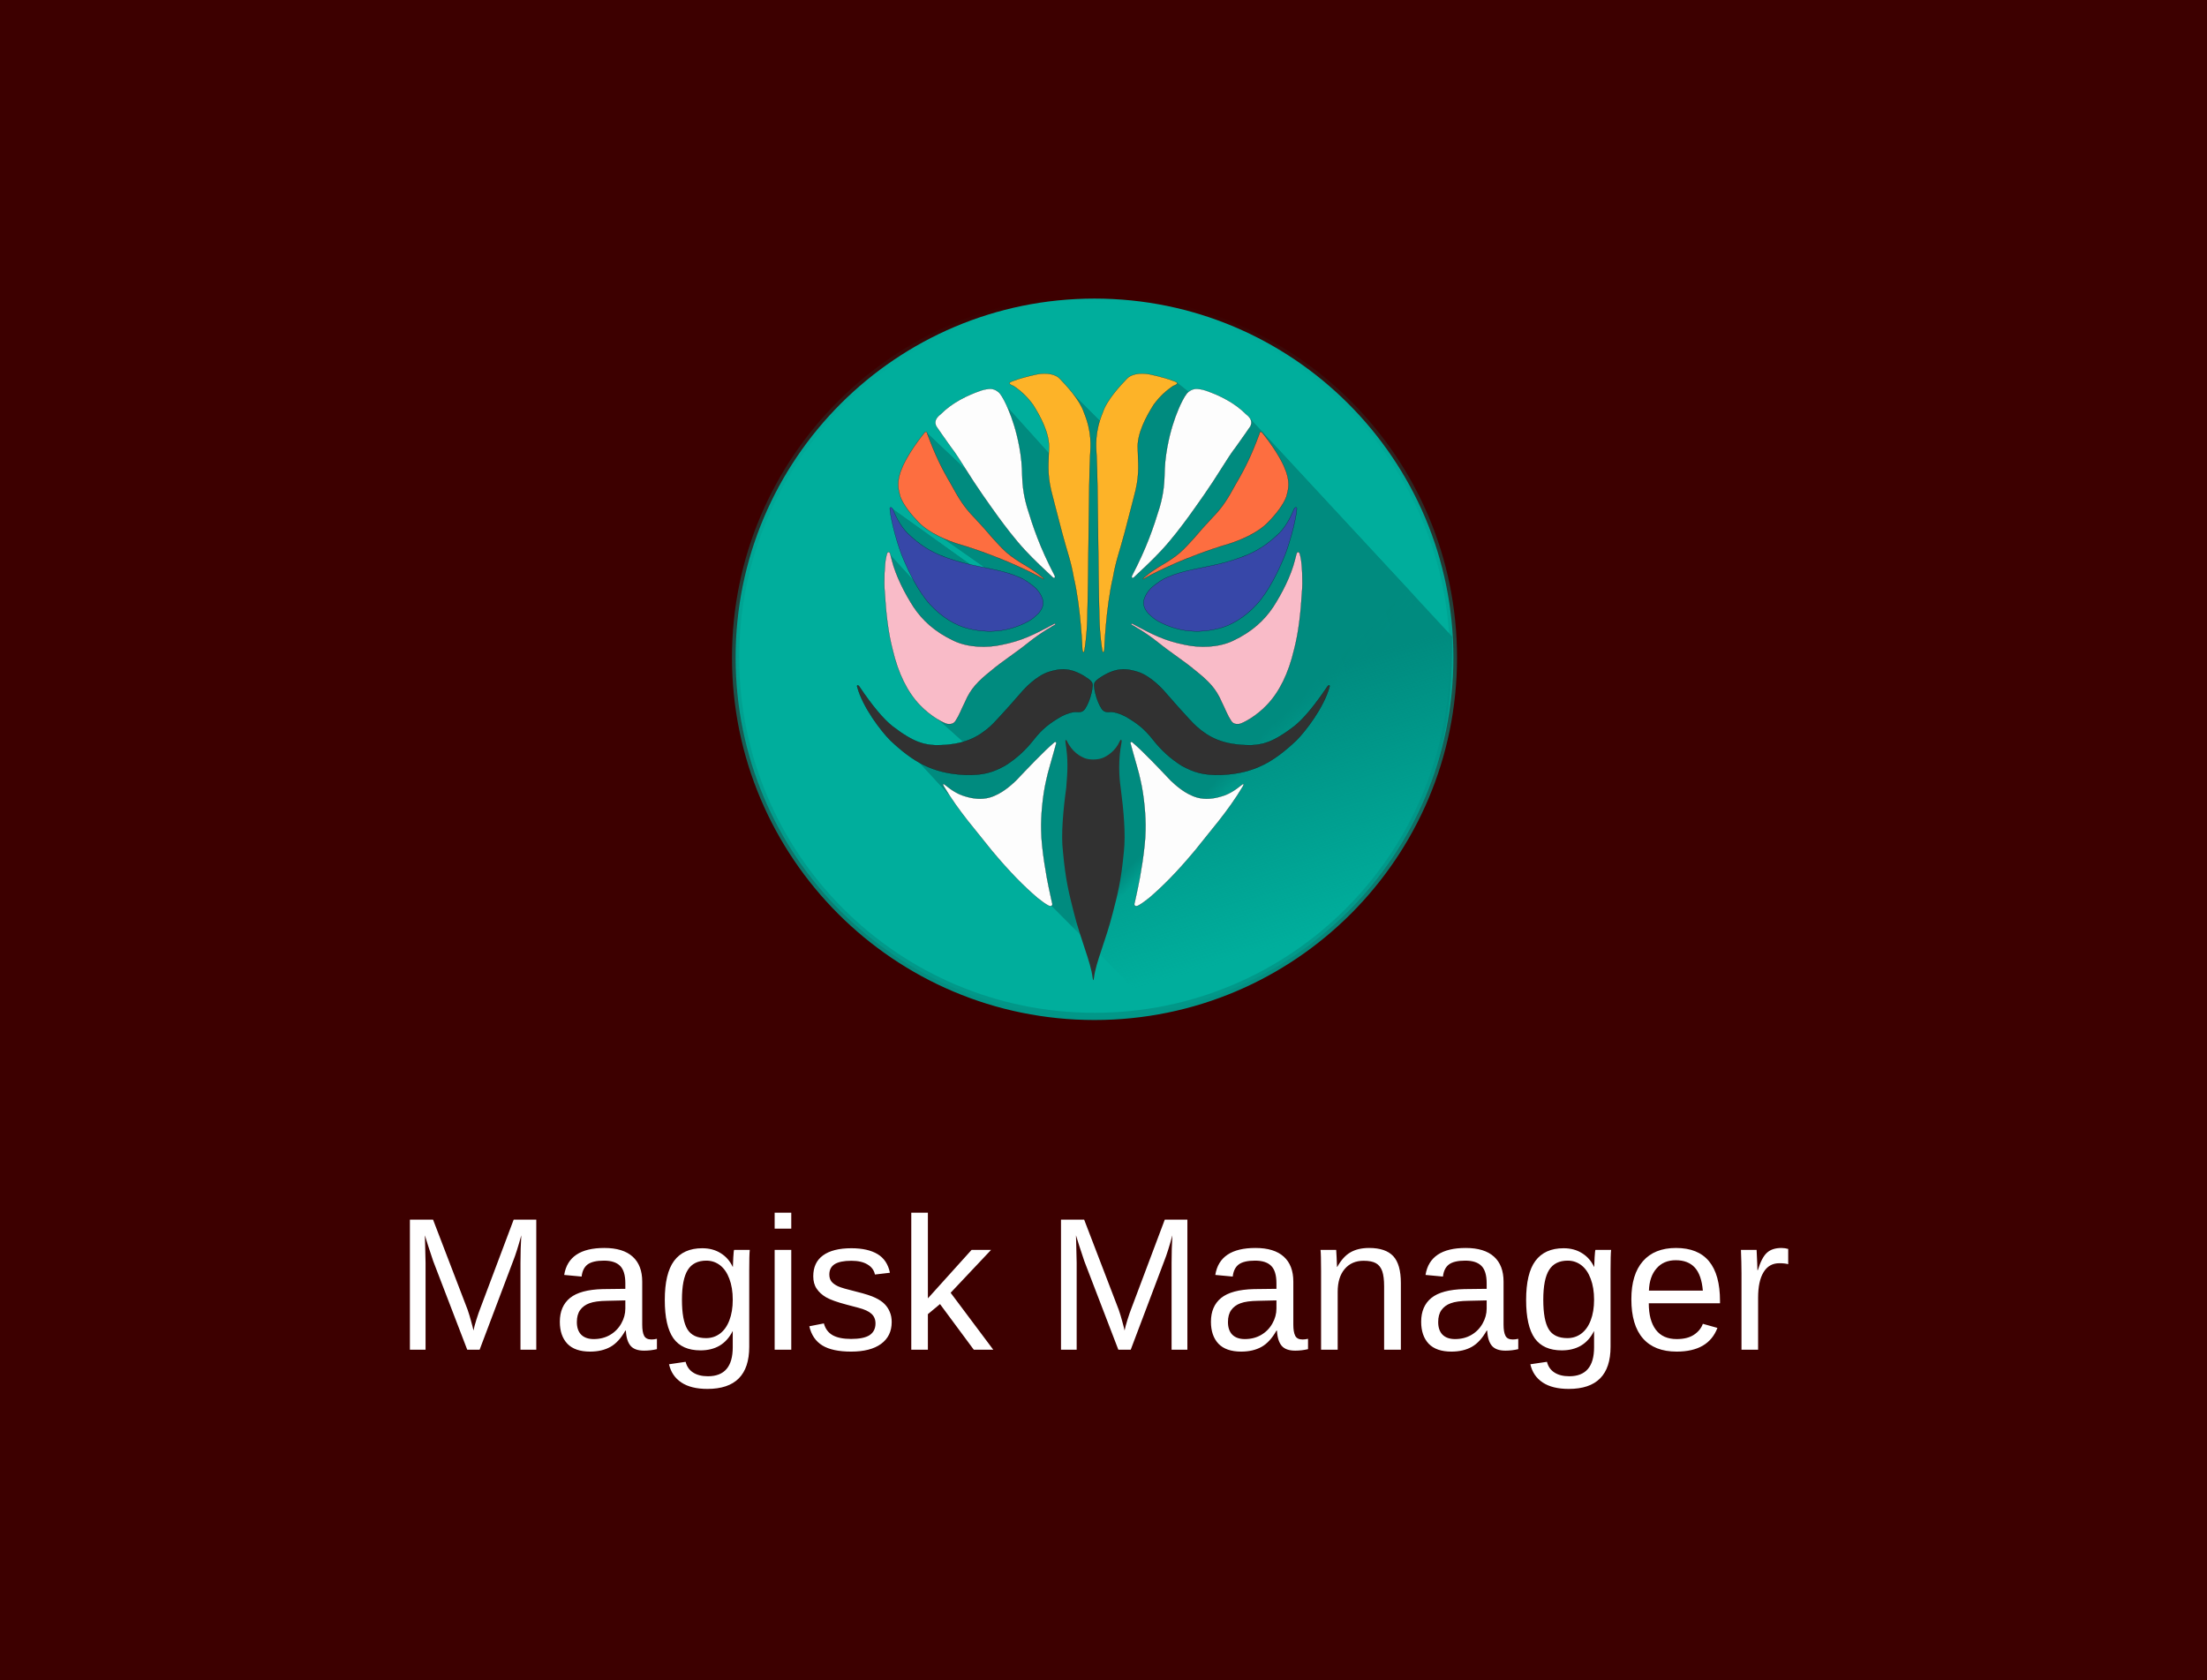
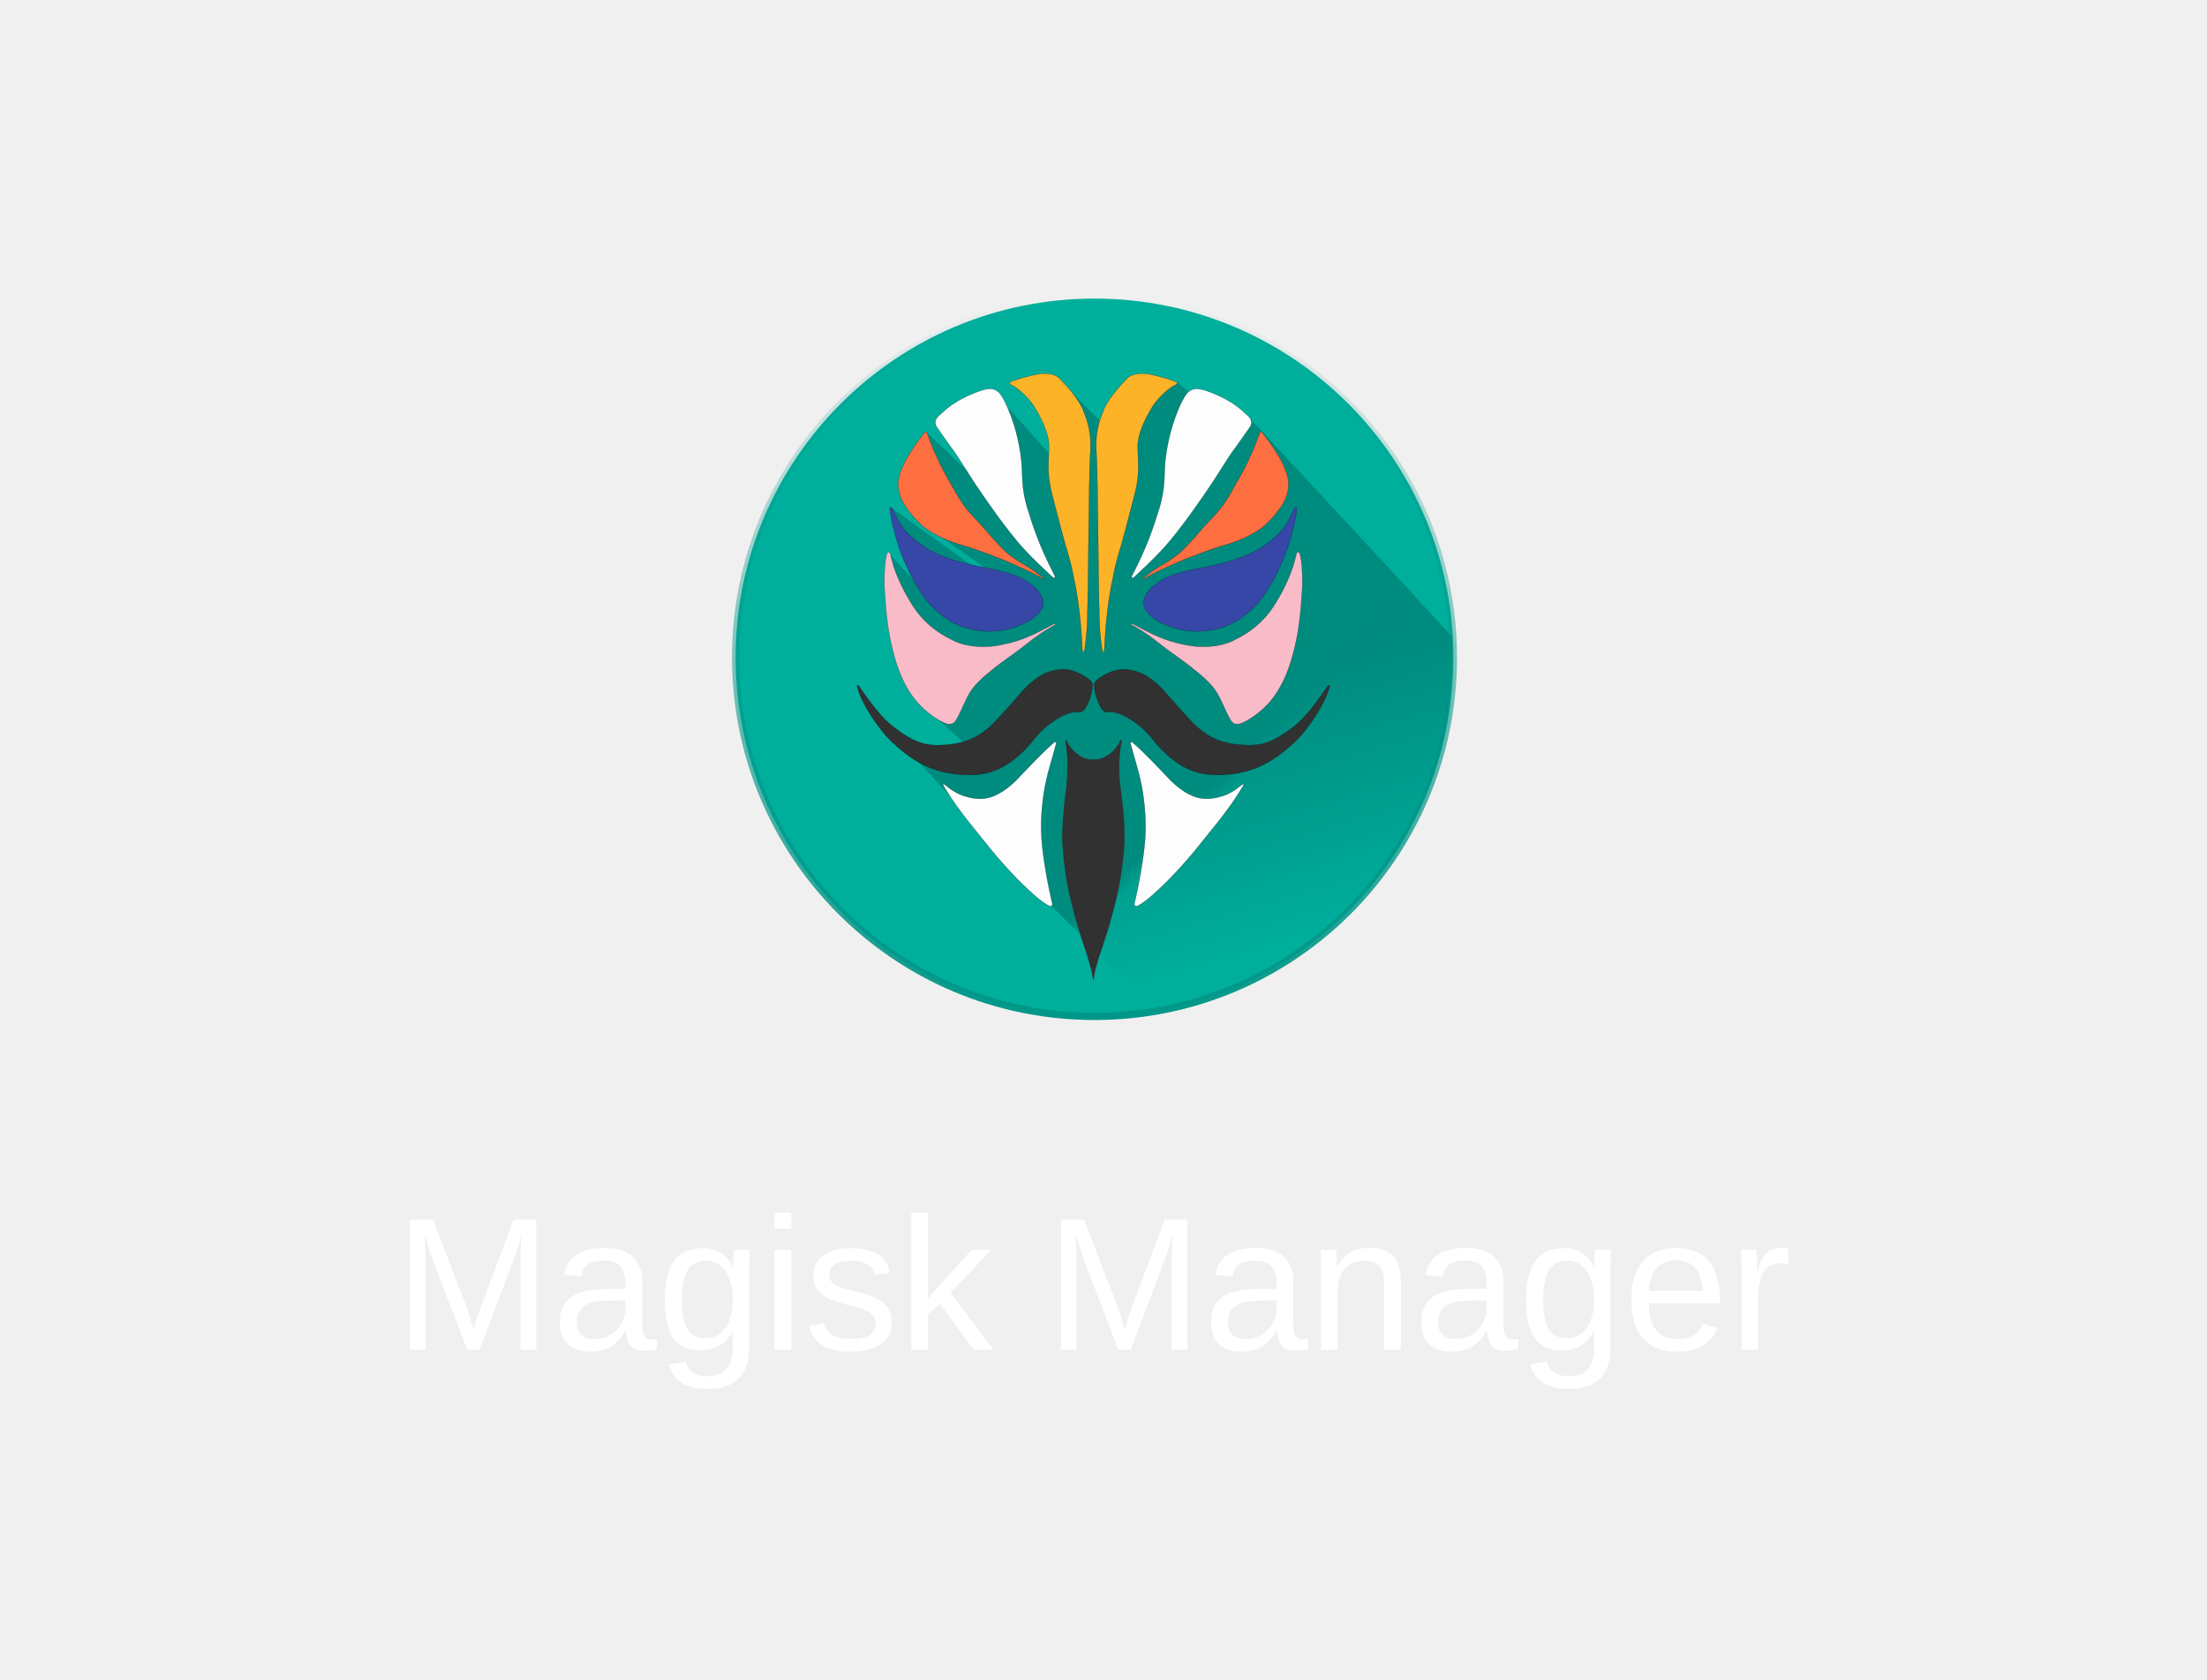
<svg xmlns="http://www.w3.org/2000/svg" xmlns:xlink="http://www.w3.org/1999/xlink" version="1.1" id="svg825" width="67mm" height="51mm" viewBox="0 0 253.228 192.756">
  <defs id="defs829">
    <linearGradient id="linearGradient1780">
      <stop style="stop-color:#019788;stop-opacity:1;" offset="0" id="stop1776" />
      <stop style="stop-color:#019788;stop-opacity:0;" offset="1" id="stop1778" />
    </linearGradient>
    <linearGradient id="linearGradient1711">
      <stop style="stop-color:#008b7f;stop-opacity:1;" offset="0" id="stop1707" />
      <stop style="stop-color:#008b7f;stop-opacity:0;" offset="1" id="stop1709" />
    </linearGradient>
    <linearGradient xlink:href="#linearGradient1711" id="linearGradient1713" x1="1064.29" y1="165.366" x2="1104.074" y2="303.562" gradientUnits="userSpaceOnUse" gradientTransform="matrix(0.2541206,0,0,0.2541206,-122.1329,8.222746)" />
    <linearGradient xlink:href="#linearGradient1711" id="linearGradient1713-6" x1="993.817" y1="270.765" x2="1000.119" y2="277.092" gradientUnits="userSpaceOnUse" gradientTransform="matrix(0.2541206,0,0,0.2541206,-122.1329,8.222743)" />
    <linearGradient xlink:href="#linearGradient1780" id="linearGradient1782" x1="599.277" y1="593.785" x2="599.277" y2="190.048" gradientUnits="userSpaceOnUse" gradientTransform="matrix(0.2541206,0,0,0.2541206,-25.2965,-54.02023)" />
  </defs>
-   <rect style="opacity:1;fill:#3d0000;fill-opacity:1;stroke:#403d72;stroke-width:4.042;stroke-linecap:round;stroke-linejoin:round;stroke-miterlimit:4;stroke-dasharray:none;stroke-dashoffset:19.011;stroke-opacity:1;paint-order:markers fill stroke" id="rect926" width="457.432" height="227.751" x="-96.505" y="-12.799" />
  <g id="g3219" transform="matrix(0.805708,0,0,0.805708,23.12404,38.71938)">
    <circle cx="127.166" cy="45.574" r="51.111" id="path1411" style="opacity:1;fill:#00ae9c;fill-opacity:1;stroke:url(#linearGradient1782);stroke-width:1.027;stroke-linecap:round;stroke-linejoin:round;stroke-miterlimit:4;stroke-dasharray:none;stroke-dashoffset:19.011;stroke-opacity:1;paint-order:markers fill stroke" />
    <path id="path1590-4" d="m 149.466,11.726 28.629,30.872 c 0.028,5.283 -0.215,11.372 -1.898,17.425 -1.363,4.905 -3.85,9.853 -6.489,13.799 -3.876,5.796 -9.499,11.128 -14.954,14.714 -7.743,5.091 -15.346,7.259 -18.838,7.358 l -14.892,-14.976 -19.584,-21.229 7.624,-1.57 -7.4,-6.653 -3.85,-20.78 6.354,6.952 -5.738,-13.209 13.026,9.322 0.748,-0.523 -9.232,-6.466 0.262,-13.231 8.036,7.587 3.027,-11.698 6.802,7.55 2.99,-8.933 3.999,3.999 10.727,-5.681 3.7,2.953 z" style="opacity:1;fill:url(#linearGradient1713);fill-opacity:1;stroke:none;stroke-width:0.025;stroke-linecap:butt;stroke-linejoin:miter;stroke-miterlimit:4;stroke-dasharray:none;stroke-opacity:1" />
    <path id="path1590-4-7" d="m 149.466,11.726 28.629,30.872 c 0.028,5.283 -0.215,11.372 -1.898,17.425 -1.363,4.905 -3.85,9.853 -6.489,13.799 -3.876,5.796 -9.499,11.128 -14.954,14.714 -7.743,5.091 -15.346,7.259 -18.838,7.358 l -14.892,-14.976 -19.584,-21.229 7.624,-1.57 -7.4,-6.653 -3.85,-20.78 6.354,6.952 -5.738,-13.209 13.026,9.322 0.747,-0.523 -9.232,-6.466 0.262,-13.231 8.036,7.587 3.027,-11.698 6.802,7.55 2.99,-8.933 3.999,3.999 10.727,-5.681 3.7,2.953 z" style="opacity:1;fill:url(#linearGradient1713-6);fill-opacity:1;stroke:none;stroke-width:0.025;stroke-linecap:butt;stroke-linejoin:miter;stroke-miterlimit:4;stroke-dasharray:none;stroke-opacity:1" />
    <g transform="matrix(0.2541206,0,0,0.2541206,-25.2965,-54.02023)" id="g1588">
      <g id="g1533">
        <path id="path1393" d="m 554.765,239.846 c 3.135,2.207 6.837,5.041 10.745,10.421 3.88,6.089 9.55,16.26 8.901,24.865 -0.053,7.027 -1.118,12.869 1.204,22.972 0,0 2.987,11.875 6.225,24.092 2.826,10.664 4.86,15.503 6.496,25.018 3.99,17.056 4.821,40.29 4.821,40.29 0.251,1.882 0.89,2.059 1.205,0.142 0.124,-0.756 1.297,-7.458 1.568,-17.38 0.77,-28.176 0.749,-74.89 1.563,-91.034 0.376,-6.024 1.065,-13.655 -3.453,-24.636 -2.259,-6.965 -9.814,-15.079 -13.516,-18.907 -2.008,-2.322 -7.086,-3.603 -12.67,-2.473 0,0 -7.386,1.461 -13.088,3.592 -1.291,0.425 -2.524,0.949 -2.46,1.448 0.088,0.686 1.872,1.323 2.46,1.589 z" style="opacity:1;fill:#fdb328;fill-opacity:1;stroke:#000000;stroke-width:0.1;stroke-linecap:butt;stroke-linejoin:miter;stroke-miterlimit:4;stroke-dasharray:none;stroke-opacity:1" />
        <path id="path1395" d="m 536.394,242.323 c -7.748,2.633 -16.298,6.868 -22.538,13.158 -3.219,2.457 -3.666,4.685 -2.527,6.919 0,0 5.825,8.447 8.084,11.522 2.949,3.765 5.029,7.335 7.413,10.974 7.467,11.985 13.428,20.205 19.138,28.174 3.778,5.15 9.107,12.269 15.009,18.658 5.164,5.59 10.781,10.751 15.612,15.289 0.941,0.753 1.506,0.063 1.067,-0.941 -8.346,-16.001 -12.015,-27.076 -15.466,-38.308 -2.322,-8.157 -2.678,-13.311 -2.886,-21.648 -0.44,-10.692 -3.51,-21.845 -4.828,-25.61 -0.997,-3.428 -4.393,-12.476 -7.531,-16.523 -0.651,-0.847 -2.682,-2.52 -5.166,-2.61 -1.16,-0.042 -3.812,0.362 -5.381,0.945 z" style="fill:#fdfdfd;fill-opacity:1;stroke:#000000;stroke-width:0.1;stroke-linecap:butt;stroke-linejoin:miter;stroke-miterlimit:4;stroke-dasharray:none;stroke-opacity:1" />
        <path id="path1397" d="m 504.297,266.418 c -8.848,11.044 -11.931,18.675 -11.931,18.675 -3.701,8.346 -2.319,12.554 -1.262,16.563 1.597,4.647 6.354,10.482 9.995,14.174 6.149,6.651 17.13,10.73 21.523,12.173 13.554,3.953 24.974,8.659 30.119,10.856 5.977,2.651 12.973,5.773 18.119,8.91 0.891,0.552 0.978,0.191 -0.244,-0.847 -2.039,-1.788 -6.071,-4.758 -10.964,-7.533 -1.923,-1.15 -5.87,-3.62 -8.831,-6.2 -3.327,-2.899 -5.514,-5.622 -7.914,-8.134 -3.836,-4.46 -5.961,-6.929 -10.153,-11.369 -5.748,-5.85 -8.732,-10.647 -13.376,-19.181 -5.226,-8.866 -8.662,-16.014 -12.909,-27.369 -0.405,-1.082 -0.433,-1.656 -0.812,-1.717 -0.586,-0.095 -0.953,0.482 -1.361,0.998 z" style="opacity:1;fill:#fd6e40;fill-opacity:1;stroke:#000000;stroke-width:0.1;stroke-linecap:butt;stroke-linejoin:miter;stroke-miterlimit:4;stroke-dasharray:none;stroke-opacity:1" />
        <path id="path1399" d="m 486.886,308.708 c -0.627,-1.192 -1.801,-1.213 -1.612,0.042 0.639,7.395 4.923,22.095 7.37,27.491 2.906,7.013 8.423,18.597 15.064,25.88 6.688,7.334 14.701,12.059 21.691,13.635 10.403,2.549 21.502,2.259 33.382,-4.016 2.558,-1.462 3.639,-2.51 5.773,-4.518 0.539,-0.665 1.868,-2.214 2.359,-4.102 0.482,-1.852 0.329,-3.284 -0.665,-5.499 -0.583,-1.23 -1.778,-3.445 -4.335,-5.516 -2.4,-1.944 -4.921,-3.888 -8.429,-5.307 -4.287,-1.862 -9.368,-3.255 -14.706,-4.359 -5.442,-1.125 -11.569,-2.28 -16.99,-3.729 -13.303,-3.702 -21.091,-7.319 -30.749,-16.548 -4.564,-4.805 -6.992,-10.642 -8.153,-13.455 z" style="fill:#3747a8;fill-opacity:1;stroke:#000000;stroke-width:0.1;stroke-linecap:butt;stroke-linejoin:miter;stroke-miterlimit:4;stroke-dasharray:none;stroke-opacity:1" />
        <path id="path1401" d="m 483.148,335.85 c 0.477,-2.058 0.564,-2.953 1.444,-3.011 0.895,-0.059 1.065,1.937 1.758,4.364 2.255,9.137 7.43,19.006 12.167,26.358 4.833,7.242 11.671,13.867 22.656,19.017 8.054,3.776 18.408,4.046 26.872,2.192 11.354,-2.287 17.737,-5.563 29.098,-11.633 0.761,-0.557 1.257,0.169 0.627,0.482 0,0 -7.385,3.998 -14.672,9.83 -8.178,6.555 -14.647,10.44 -21.213,15.998 -7.025,5.636 -11.283,9.813 -14.511,17.443 -2.042,4.078 -3.317,7.583 -5.138,10.291 -0.899,1.552 -2.184,2.296 -4.716,1.969 -1.552,-0.163 -9.365,-4.089 -15.529,-10.68 -6.948,-7.282 -12.058,-17.65 -15.19,-31.057 -2.457,-9.404 -3.69,-20.229 -4.403,-32.206 -0.537,-5.448 -0.082,-15.872 0.75,-19.355 z" style="fill:#f9bbc8;fill-opacity:1;stroke:#000000;stroke-width:0.1;stroke-linecap:butt;stroke-linejoin:miter;stroke-miterlimit:4;stroke-dasharray:none;stroke-opacity:1" />
        <path id="path1403" d="m 515.949,463.135 c -1.307,-0.98 -0.834,0.274 -0.39,1.062 8.577,14.377 18.431,25.148 26.712,35.768 10.463,12.516 18.064,20.077 25.661,26.612 2.469,1.955 4.146,3.193 6.113,4.303 1.675,0.846 2.769,0.119 2.097,-1.684 0,0 -0.726,-3.131 -1.826,-8.472 -1.034,-4.592 -4.194,-22.068 -4.224,-31.922 -0.245,-8.005 0.84,-19.68 2.801,-28.012 0.778,-4.145 3.454,-12.641 5.571,-20.609 0.312,-0.883 -0.478,-1.252 -1.167,-0.624 -5.881,4.983 -15.246,14.907 -21.455,21.442 -2.326,2.178 -7.937,7.487 -14.681,9.372 -4.601,1.286 -9.392,0.714 -14.02,-0.755 -3.226,-0.939 -6.686,-2.806 -11.191,-6.482 z" style="fill:#fdfdfd;fill-opacity:1;stroke:#000000;stroke-width:0.1;stroke-linecap:butt;stroke-linejoin:miter;stroke-miterlimit:4;stroke-dasharray:none;stroke-opacity:1" />
        <path id="path1405" d="m 468.209,408.268 c -0.93,-1.303 -1.629,-0.898 -1.133,0.404 3.101,11.226 13.222,24.47 18.494,29.742 12.715,11.971 23.532,18.409 41.644,19.277 10.916,0.372 16.029,-1.647 22.355,-4.996 6.823,-4.28 11.761,-8.903 16.537,-14.981 4.528,-5.768 8.621,-8.981 15.319,-12.826 3.349,-1.737 6.553,-2.609 8.724,-2.423 2.644,0.248 3.556,-0.647 4.362,-1.578 1.365,-2.047 2.763,-4.997 3.78,-9.253 0.233,-1.299 0.461,-1.961 0.601,-3.912 0.109,-1.525 -0.697,-2.671 -2.59,-3.972 -9.353,-6.524 -15.409,-5.762 -21.673,-3.839 -7.443,2.171 -14.718,10.491 -14.718,10.491 0,0 -14.676,16.946 -18.644,20.396 -6.575,5.644 -14.205,10.339 -30.455,10.277 -5.778,-0.364 -11.444,-0.957 -23.92,-10.528 -5.358,-4.189 -11.612,-11.799 -18.683,-22.281 z" style="fill:#313131;fill-opacity:1;stroke:#000000;stroke-width:0.1;stroke-linecap:butt;stroke-linejoin:miter;stroke-miterlimit:4;stroke-dasharray:none;stroke-opacity:1" />
      </g>
      <path style="fill:#313131;fill-opacity:1;stroke:none;stroke-width:0.1;stroke-linecap:butt;stroke-linejoin:miter;stroke-miterlimit:4;stroke-dasharray:none;stroke-opacity:1" d="m 583.691,439.476 c -0.247,-1.213 0.267,-1.897 0.852,-0.703 2.827,6.082 7.602,8.68 10.086,9.622 2.741,0.942 6.43,0.896 9.257,0.039 3.196,-1.105 7.858,-4.136 10.296,-9.747 0.669,-1.287 1.198,-0.424 0.931,0.756 -1.88,9.645 -1.464,18.965 -0.487,25.456 1.713,13.02 2.828,25.945 1.817,35.625 -1.665,17.417 -3.549,23.993 -6.258,34.627 -4.015,15.766 -9.422,27.451 -10.507,36.091 -0.259,1.977 -0.505,1.968 -0.802,-0.022 -1.084,-8.875 -6.691,-21.07 -10.572,-36.656 -2.562,-10.288 -4.52,-17.214 -6.053,-34.149 -1.114,-8.994 0.149,-23.01 1.863,-35.516 0.798,-9.67 1.142,-15.58 -0.424,-25.423 z" id="path1407" />
      <g transform="matrix(-1,0,0,1,1198.627,2.565939e-4)" id="g1533-7">
        <path id="path1393-1" d="m 554.765,239.846 c 3.135,2.207 6.837,5.041 10.745,10.421 3.88,6.089 9.55,16.26 8.901,24.865 -0.053,7.027 -1.118,12.869 1.204,22.972 0,0 2.987,11.875 6.225,24.092 2.826,10.664 4.86,15.503 6.496,25.018 3.99,17.056 4.821,40.29 4.821,40.29 0.251,1.882 0.89,2.059 1.205,0.142 0.124,-0.756 1.297,-7.458 1.568,-17.38 0.77,-28.176 0.749,-74.89 1.563,-91.034 0.376,-6.024 1.065,-13.655 -3.453,-24.636 -2.259,-6.965 -9.814,-15.079 -13.516,-18.907 -2.008,-2.322 -7.086,-3.603 -12.67,-2.473 0,0 -7.386,1.461 -13.088,3.592 -1.291,0.425 -2.524,0.949 -2.46,1.448 0.088,0.686 1.872,1.323 2.46,1.589 z" style="opacity:1;fill:#fdb328;fill-opacity:1;stroke:#000000;stroke-width:0.1;stroke-linecap:butt;stroke-linejoin:miter;stroke-miterlimit:4;stroke-dasharray:none;stroke-opacity:1" />
        <path id="path1395-4" d="m 536.394,242.323 c -7.748,2.633 -16.298,6.868 -22.538,13.158 -3.219,2.457 -3.666,4.685 -2.527,6.919 0,0 5.825,8.447 8.084,11.522 2.949,3.765 5.029,7.335 7.413,10.974 7.467,11.985 13.428,20.205 19.138,28.174 3.778,5.15 9.107,12.269 15.009,18.658 5.164,5.59 10.781,10.751 15.612,15.289 0.941,0.753 1.506,0.063 1.067,-0.941 -8.346,-16.001 -12.015,-27.076 -15.466,-38.308 -2.322,-8.157 -2.678,-13.311 -2.886,-21.648 -0.44,-10.692 -3.51,-21.845 -4.828,-25.61 -0.997,-3.428 -4.393,-12.476 -7.531,-16.523 -0.651,-0.847 -2.682,-2.52 -5.166,-2.61 -1.16,-0.042 -3.812,0.362 -5.381,0.945 z" style="fill:#fdfdfd;fill-opacity:1;stroke:#000000;stroke-width:0.1;stroke-linecap:butt;stroke-linejoin:miter;stroke-miterlimit:4;stroke-dasharray:none;stroke-opacity:1" />
        <path id="path1397-8" d="m 504.297,266.418 c -8.848,11.044 -11.931,18.675 -11.931,18.675 -3.701,8.346 -2.319,12.554 -1.262,16.563 1.597,4.647 6.354,10.482 9.995,14.174 6.149,6.651 17.13,10.73 21.523,12.173 13.554,3.953 24.974,8.659 30.119,10.856 5.977,2.651 12.973,5.773 18.119,8.91 0.891,0.552 0.978,0.191 -0.244,-0.847 -2.039,-1.788 -6.071,-4.758 -10.964,-7.533 -1.923,-1.15 -5.87,-3.62 -8.831,-6.2 -3.327,-2.899 -5.514,-5.622 -7.914,-8.134 -3.836,-4.46 -5.961,-6.929 -10.153,-11.369 -5.748,-5.85 -8.732,-10.647 -13.376,-19.181 -5.226,-8.866 -8.662,-16.014 -12.909,-27.369 -0.405,-1.082 -0.433,-1.656 -0.812,-1.717 -0.586,-0.095 -0.953,0.482 -1.361,0.998 z" style="opacity:1;fill:#fd6e40;fill-opacity:1;stroke:#000000;stroke-width:0.1;stroke-linecap:butt;stroke-linejoin:miter;stroke-miterlimit:4;stroke-dasharray:none;stroke-opacity:1" />
        <path id="path1399-7" d="m 486.886,308.708 c -0.627,-1.192 -1.801,-1.213 -1.612,0.042 0.639,7.395 4.923,22.095 7.37,27.491 2.906,7.013 8.423,18.597 15.064,25.88 6.688,7.334 14.701,12.059 21.691,13.635 10.403,2.549 21.502,2.259 33.382,-4.016 2.558,-1.462 3.639,-2.51 5.773,-4.518 0.539,-0.665 1.868,-2.214 2.359,-4.102 0.482,-1.852 0.329,-3.284 -0.665,-5.499 -0.583,-1.23 -1.778,-3.445 -4.335,-5.516 -2.4,-1.944 -4.921,-3.888 -8.429,-5.307 -4.287,-1.862 -9.368,-3.255 -14.706,-4.359 -5.442,-1.125 -11.569,-2.28 -16.99,-3.729 -13.303,-3.702 -21.091,-7.319 -30.749,-16.548 -4.564,-4.805 -6.992,-10.642 -8.153,-13.455 z" style="fill:#3747a8;fill-opacity:1;stroke:#000000;stroke-width:0.1;stroke-linecap:butt;stroke-linejoin:miter;stroke-miterlimit:4;stroke-dasharray:none;stroke-opacity:1" />
        <path id="path1401-5" d="m 483.148,335.85 c 0.477,-2.058 0.564,-2.953 1.444,-3.011 0.895,-0.059 1.065,1.937 1.758,4.364 2.255,9.137 7.43,19.006 12.167,26.358 4.833,7.242 11.671,13.867 22.656,19.017 8.054,3.776 18.408,4.046 26.872,2.192 11.354,-2.287 17.737,-5.563 29.098,-11.633 0.761,-0.557 1.257,0.169 0.627,0.482 0,0 -7.385,3.998 -14.672,9.83 -8.178,6.555 -14.647,10.44 -21.213,15.998 -7.025,5.636 -11.283,9.813 -14.511,17.443 -2.042,4.078 -3.317,7.583 -5.138,10.291 -0.899,1.552 -2.184,2.296 -4.716,1.969 -1.552,-0.163 -9.365,-4.089 -15.529,-10.68 -6.948,-7.282 -12.058,-17.65 -15.19,-31.057 -2.457,-9.404 -3.69,-20.229 -4.403,-32.206 -0.537,-5.448 -0.082,-15.872 0.75,-19.355 z" style="fill:#f9bbc8;fill-opacity:1;stroke:#000000;stroke-width:0.1;stroke-linecap:butt;stroke-linejoin:miter;stroke-miterlimit:4;stroke-dasharray:none;stroke-opacity:1" />
        <path id="path1403-29" d="m 515.949,463.135 c -1.307,-0.98 -0.834,0.274 -0.39,1.062 8.577,14.377 18.431,25.148 26.712,35.768 10.463,12.516 18.064,20.077 25.661,26.612 2.469,1.955 4.146,3.193 6.113,4.303 1.675,0.846 2.769,0.119 2.097,-1.684 0,0 -0.726,-3.131 -1.826,-8.472 -1.034,-4.592 -4.194,-22.068 -4.224,-31.922 -0.245,-8.005 0.84,-19.68 2.801,-28.012 0.778,-4.145 3.454,-12.641 5.571,-20.609 0.312,-0.883 -0.478,-1.252 -1.167,-0.624 -5.881,4.983 -15.246,14.907 -21.455,21.442 -2.326,2.178 -7.937,7.487 -14.681,9.372 -4.601,1.286 -9.392,0.714 -14.02,-0.755 -3.226,-0.939 -6.686,-2.806 -11.191,-6.482 z" style="fill:#fdfdfd;fill-opacity:1;stroke:#000000;stroke-width:0.1;stroke-linecap:butt;stroke-linejoin:miter;stroke-miterlimit:4;stroke-dasharray:none;stroke-opacity:1" />
        <path id="path1405-9" d="m 468.209,408.268 c -0.93,-1.303 -1.629,-0.898 -1.133,0.404 3.101,11.226 13.222,24.47 18.494,29.742 12.715,11.971 23.532,18.409 41.644,19.277 10.916,0.372 16.029,-1.647 22.355,-4.996 6.823,-4.28 11.761,-8.903 16.537,-14.981 4.528,-5.768 8.621,-8.981 15.319,-12.826 3.349,-1.737 6.553,-2.609 8.724,-2.423 2.644,0.248 3.556,-0.647 4.362,-1.578 1.365,-2.047 2.763,-4.997 3.78,-9.253 0.233,-1.299 0.461,-1.961 0.601,-3.912 0.109,-1.525 -0.697,-2.671 -2.59,-3.972 -9.353,-6.524 -15.409,-5.762 -21.673,-3.839 -7.443,2.171 -14.718,10.491 -14.718,10.491 0,0 -14.676,16.946 -18.644,20.396 -6.575,5.644 -14.205,10.339 -30.455,10.277 -5.778,-0.364 -11.444,-0.957 -23.92,-10.528 -5.358,-4.189 -11.612,-11.799 -18.683,-22.281 z" style="fill:#313131;fill-opacity:1;stroke:#000000;stroke-width:0.1;stroke-linecap:butt;stroke-linejoin:miter;stroke-miterlimit:4;stroke-dasharray:none;stroke-opacity:1" />
      </g>
    </g>
  </g>
  <text xml:space="preserve" style="font-style:normal;font-variant:normal;font-weight:normal;font-stretch:normal;font-size:21.683px;line-height:1.25;font-family:Arial;-inkscape-font-specification:'Arial, Normal';font-variant-ligatures:normal;font-variant-caps:normal;font-variant-numeric:normal;text-align:start;letter-spacing:0px;word-spacing:0px;writing-mode:lr-tb;text-anchor:start;opacity:1;fill:#ffffff;fill-opacity:1;stroke:none;stroke-width:0.813;" x="45.249" y="154.859" id="text1797">
    <tspan id="tspan1795" x="45.249" y="154.859" style="font-style:normal;font-variant:normal;font-weight:normal;font-stretch:normal;font-size:21.684px;font-family:Arial;-inkscape-font-specification:'Arial, Normal';font-variant-ligatures:normal;font-variant-caps:normal;font-variant-numeric:normal;font-feature-settings:normal;text-align:start;writing-mode:lr-tb;text-anchor:start;fill:#ffffff;fill-opacity:1;stroke-width:0.813;">Magisk Manager</tspan>
  </text>
</svg>
